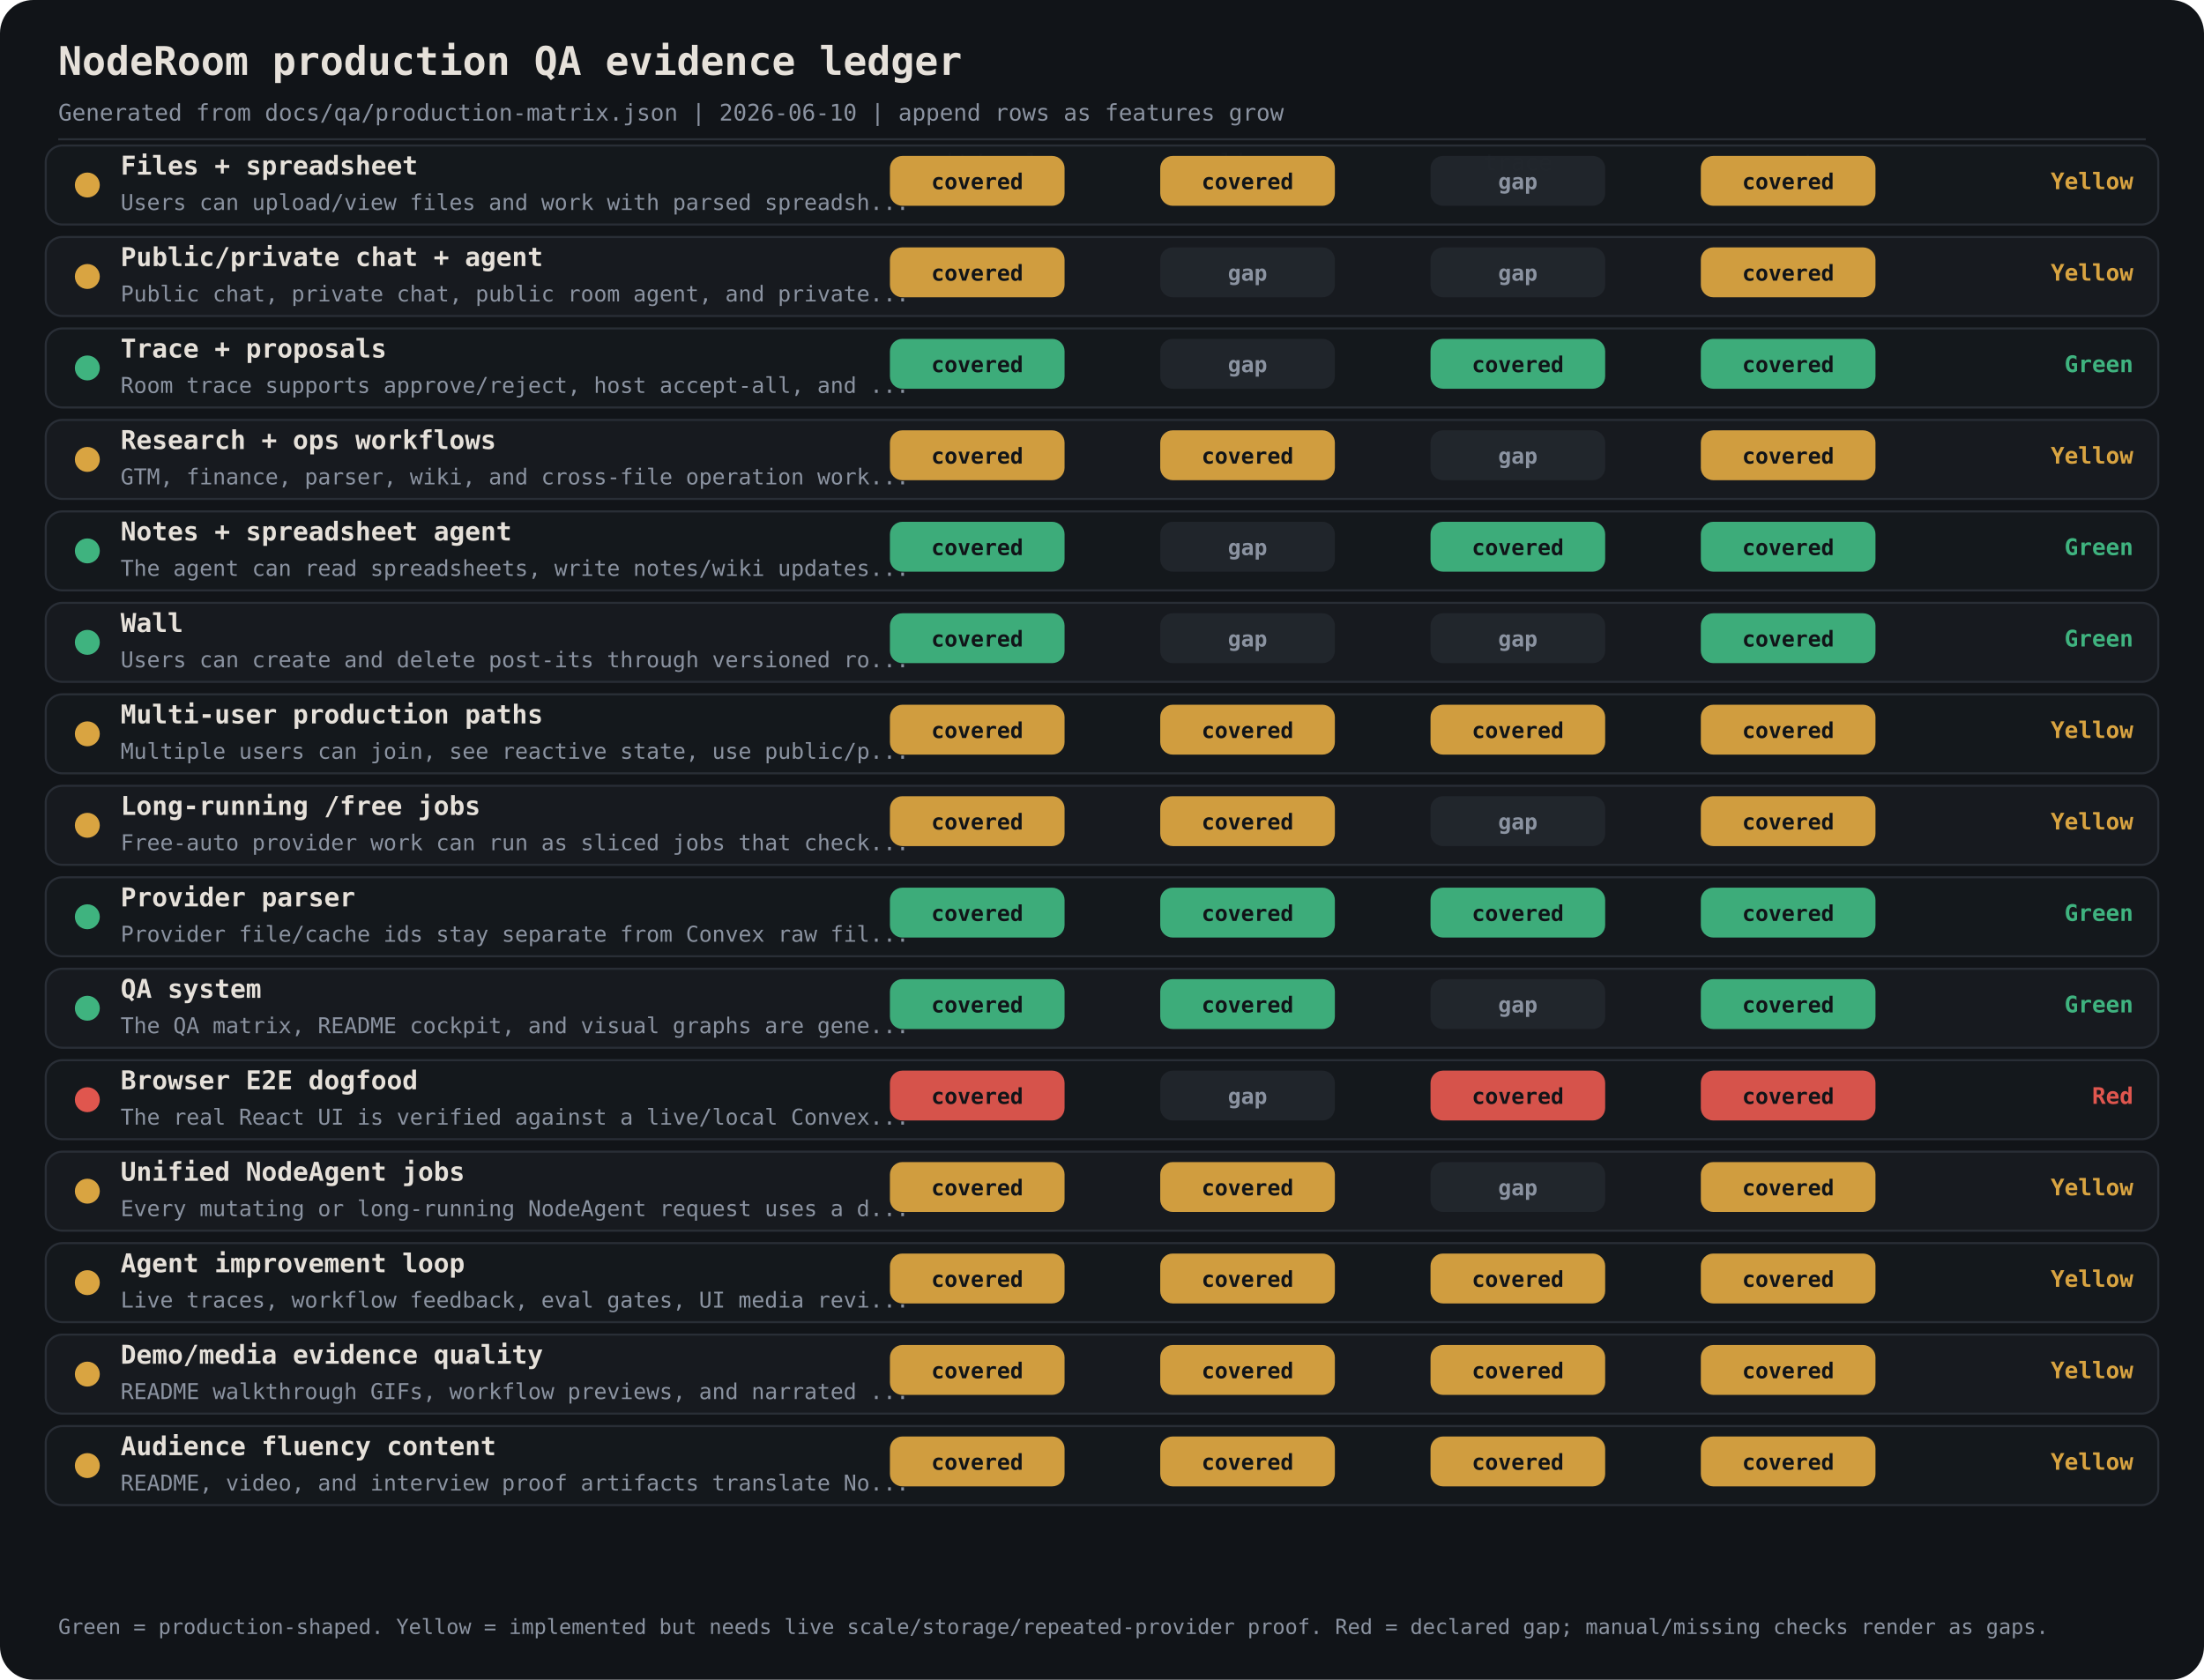
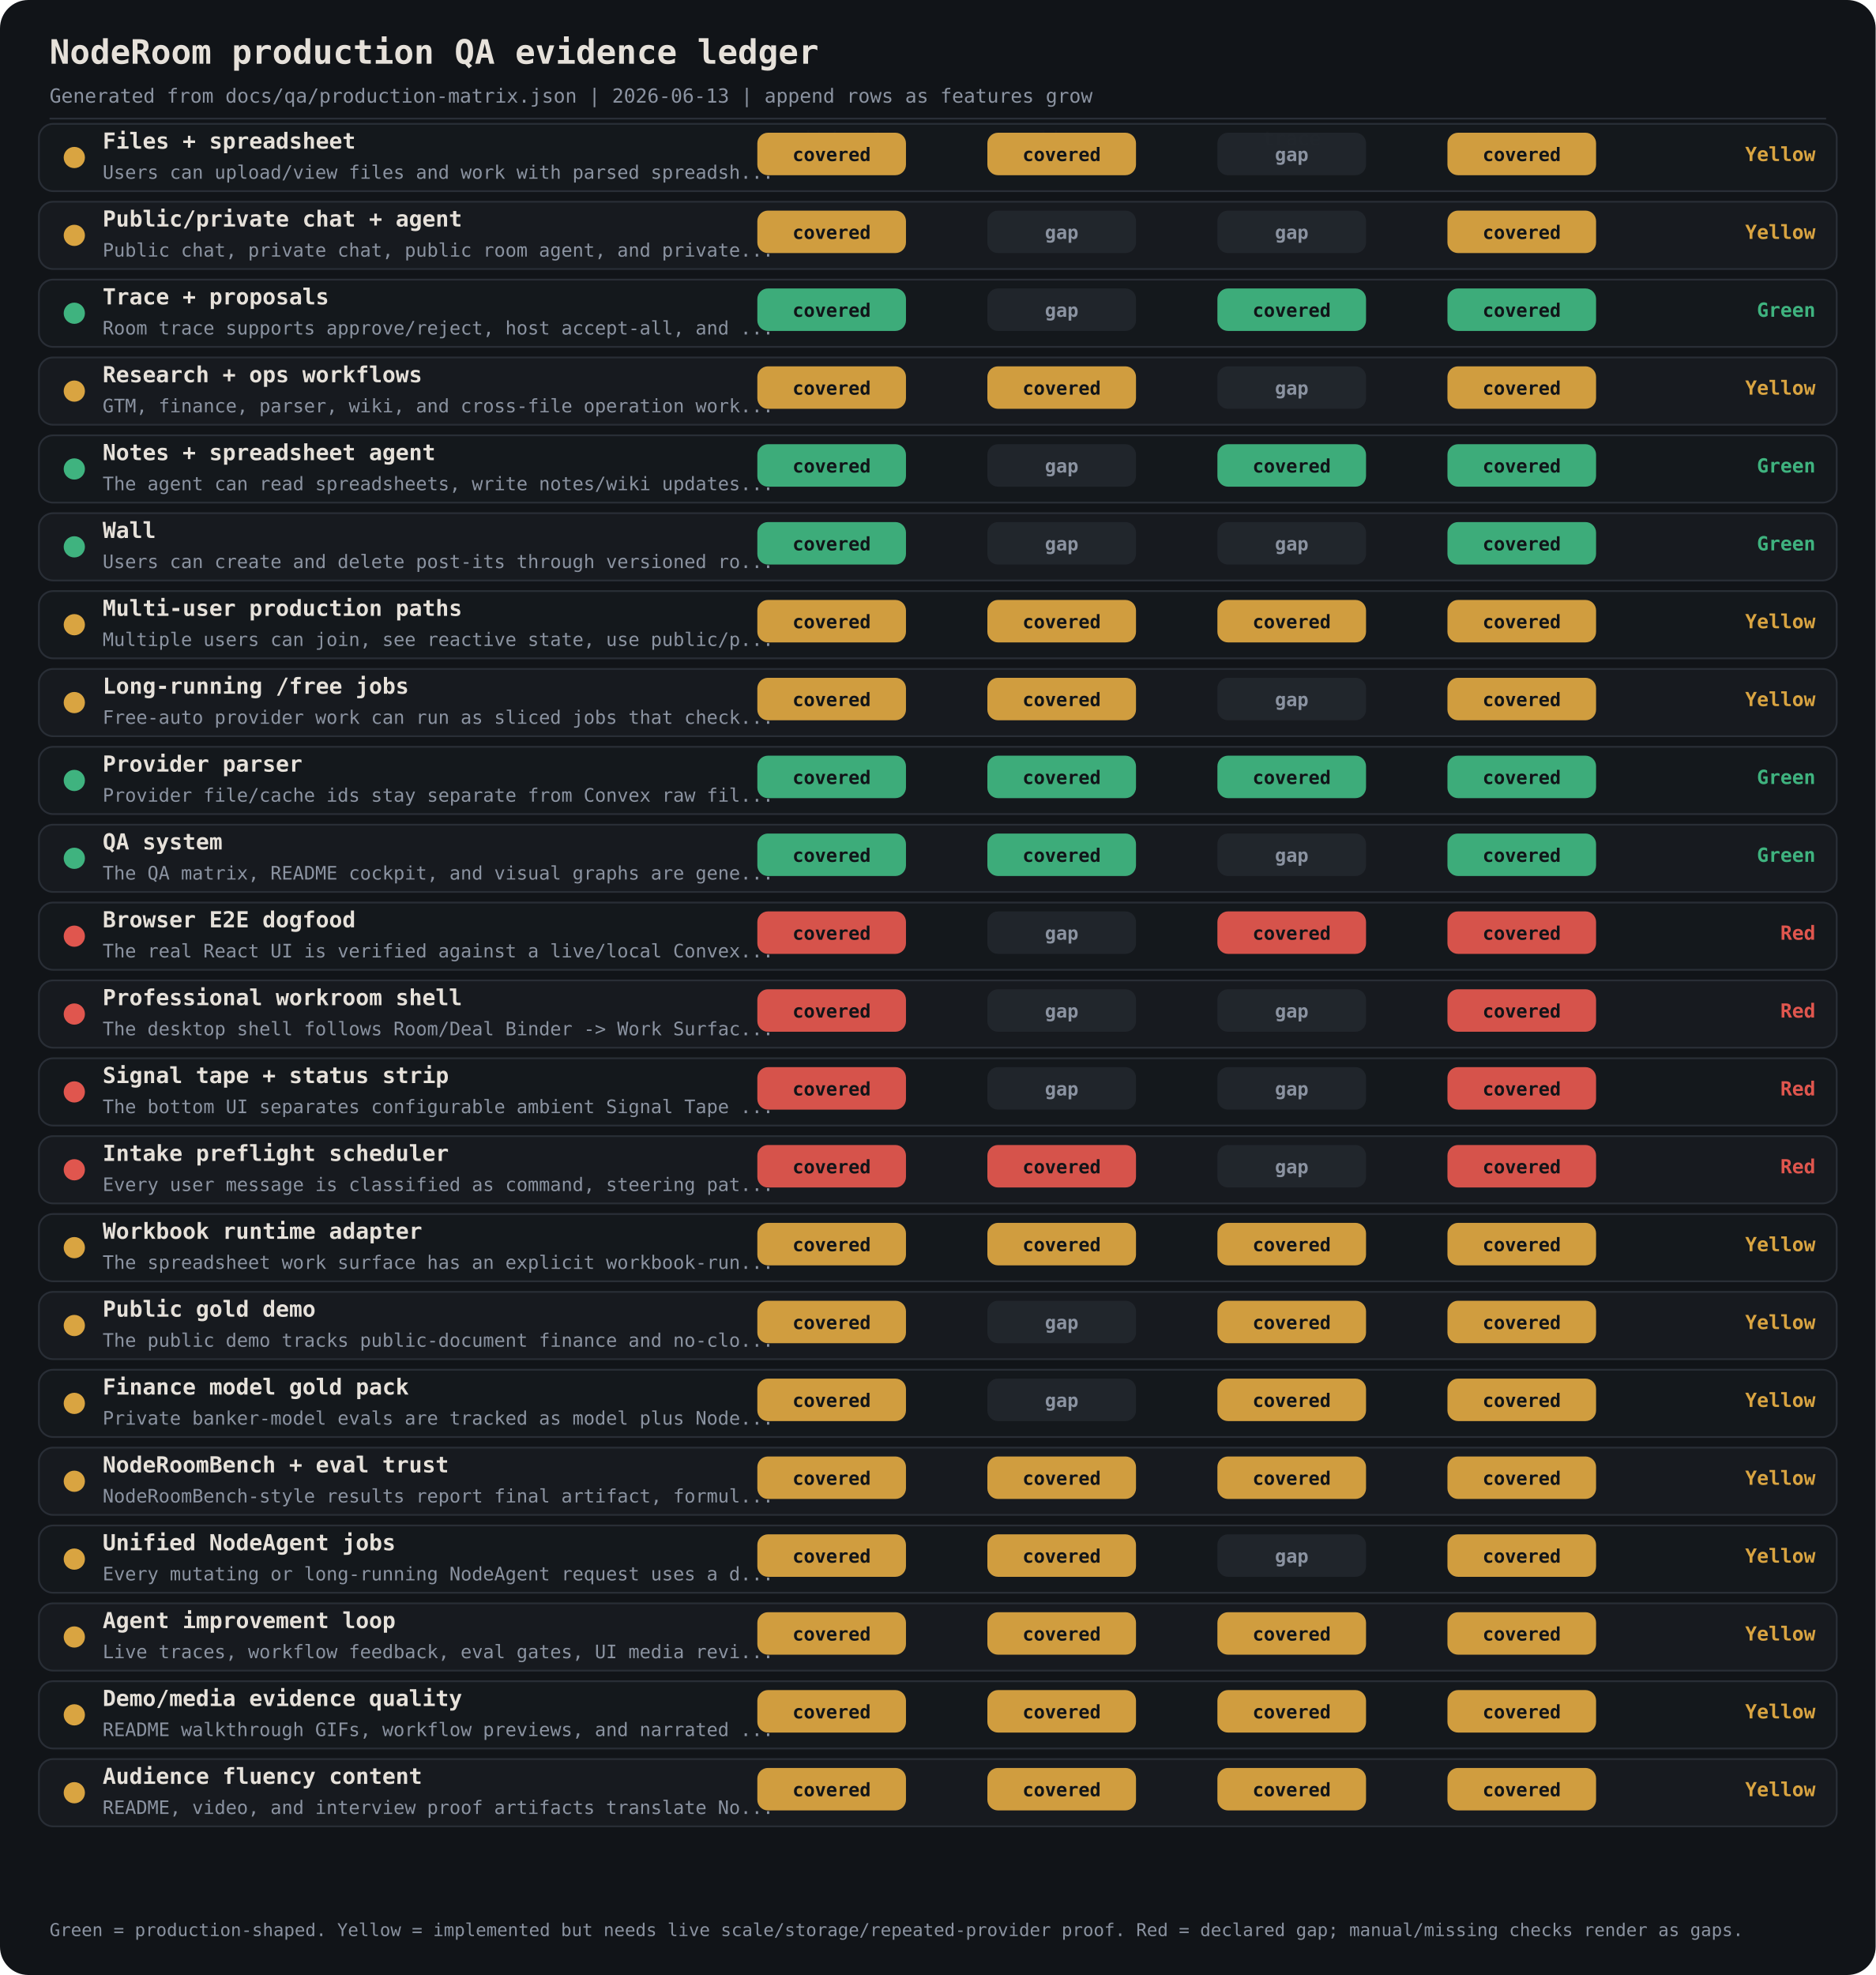
- <svg xmlns="http://www.w3.org/2000/svg" width="1060" height="808" viewBox="0 0 1060 808" font-family="ui-monospace, 'JetBrains Mono', monospace">
-   <rect width="1060" height="808" rx="16" fill="#111418" />
+ <svg xmlns="http://www.w3.org/2000/svg" width="1060" height="1116" viewBox="0 0 1060 1116" font-family="ui-monospace, 'JetBrains Mono', monospace">
+   <rect width="1060" height="1116" rx="16" fill="#111418" />
  <text x="28" y="36" fill="#E6E1DA" font-size="19" font-weight="700">NodeRoom production QA evidence ledger</text>
-   <text x="28" y="58" fill="#8B93A1" font-size="11">Generated from docs/qa/production-matrix.json | 2026-06-10 | append rows as features grow</text>
+   <text x="28" y="58" fill="#8B93A1" font-size="11">Generated from docs/qa/production-matrix.json | 2026-06-13 | append rows as features grow</text>
  <line x1="28" y1="67" x2="1032" y2="67" stroke="#2A2F37" />
  <text x="470" y="82" fill="#8B93A1" font-size="11" text-anchor="middle">unit/eval</text>
  <text x="600" y="82" fill="#8B93A1" font-size="11" text-anchor="middle">live</text>
  <text x="730" y="82" fill="#8B93A1" font-size="11" text-anchor="middle">trace</text>
  <text x="860" y="82" fill="#8B93A1" font-size="11" text-anchor="middle">next</text>
  <rect x="22" y="70" width="1016" height="38" rx="8" fill="#14181D" stroke="#2A2F37" opacity="0.98" />
  <circle cx="42" cy="89" r="6" fill="#D9A441" />
  <text x="58" y="84" fill="#E6E1DA" font-size="12.5" font-weight="700">Files + spreadsheet</text>
  <text x="58" y="101" fill="#8B93A1" font-size="10.5">Users can upload/view files and work with parsed spreadsh...</text>
  <rect x="428" y="75" width="84" height="24" rx="6" fill="#D9A441" opacity="0.95" />
  <text x="470" y="91" fill="#111418" font-size="10.5" font-weight="700" text-anchor="middle">covered</text>
  <rect x="558" y="75" width="84" height="24" rx="6" fill="#D9A441" opacity="0.95" />
  <text x="600" y="91" fill="#111418" font-size="10.5" font-weight="700" text-anchor="middle">covered</text>
  <rect x="688" y="75" width="84" height="24" rx="6" fill="#2A2F37" opacity="0.55" />
  <text x="730" y="91" fill="#8B93A1" font-size="10.5" font-weight="700" text-anchor="middle">gap</text>
  <rect x="818" y="75" width="84" height="24" rx="6" fill="#D9A441" opacity="0.95" />
  <text x="860" y="91" fill="#111418" font-size="10.5" font-weight="700" text-anchor="middle">covered</text>
  <text x="1026" y="91" fill="#D9A441" font-size="11" text-anchor="end" font-weight="700">Yellow</text>
  <rect x="22" y="114" width="1016" height="38" rx="8" fill="#171B20" stroke="#2A2F37" opacity="0.98" />
  <circle cx="42" cy="133" r="6" fill="#D9A441" />
  <text x="58" y="128" fill="#E6E1DA" font-size="12.5" font-weight="700">Public/private chat + agent</text>
  <text x="58" y="145" fill="#8B93A1" font-size="10.5">Public chat, private chat, public room agent, and private...</text>
  <rect x="428" y="119" width="84" height="24" rx="6" fill="#D9A441" opacity="0.95" />
  <text x="470" y="135" fill="#111418" font-size="10.5" font-weight="700" text-anchor="middle">covered</text>
  <rect x="558" y="119" width="84" height="24" rx="6" fill="#2A2F37" opacity="0.55" />
  <text x="600" y="135" fill="#8B93A1" font-size="10.5" font-weight="700" text-anchor="middle">gap</text>
  <rect x="688" y="119" width="84" height="24" rx="6" fill="#2A2F37" opacity="0.55" />
  <text x="730" y="135" fill="#8B93A1" font-size="10.5" font-weight="700" text-anchor="middle">gap</text>
  <rect x="818" y="119" width="84" height="24" rx="6" fill="#D9A441" opacity="0.95" />
  <text x="860" y="135" fill="#111418" font-size="10.5" font-weight="700" text-anchor="middle">covered</text>
  <text x="1026" y="135" fill="#D9A441" font-size="11" text-anchor="end" font-weight="700">Yellow</text>
  <rect x="22" y="158" width="1016" height="38" rx="8" fill="#14181D" stroke="#2A2F37" opacity="0.98" />
  <circle cx="42" cy="177" r="6" fill="#3FB37F" />
  <text x="58" y="172" fill="#E6E1DA" font-size="12.5" font-weight="700">Trace + proposals</text>
  <text x="58" y="189" fill="#8B93A1" font-size="10.5">Room trace supports approve/reject, host accept-all, and ...</text>
  <rect x="428" y="163" width="84" height="24" rx="6" fill="#3FB37F" opacity="0.95" />
  <text x="470" y="179" fill="#111418" font-size="10.5" font-weight="700" text-anchor="middle">covered</text>
  <rect x="558" y="163" width="84" height="24" rx="6" fill="#2A2F37" opacity="0.55" />
  <text x="600" y="179" fill="#8B93A1" font-size="10.5" font-weight="700" text-anchor="middle">gap</text>
  <rect x="688" y="163" width="84" height="24" rx="6" fill="#3FB37F" opacity="0.95" />
  <text x="730" y="179" fill="#111418" font-size="10.5" font-weight="700" text-anchor="middle">covered</text>
  <rect x="818" y="163" width="84" height="24" rx="6" fill="#3FB37F" opacity="0.95" />
  <text x="860" y="179" fill="#111418" font-size="10.5" font-weight="700" text-anchor="middle">covered</text>
  <text x="1026" y="179" fill="#3FB37F" font-size="11" text-anchor="end" font-weight="700">Green</text>
  <rect x="22" y="202" width="1016" height="38" rx="8" fill="#171B20" stroke="#2A2F37" opacity="0.98" />
  <circle cx="42" cy="221" r="6" fill="#D9A441" />
  <text x="58" y="216" fill="#E6E1DA" font-size="12.5" font-weight="700">Research + ops workflows</text>
  <text x="58" y="233" fill="#8B93A1" font-size="10.5">GTM, finance, parser, wiki, and cross-file operation work...</text>
  <rect x="428" y="207" width="84" height="24" rx="6" fill="#D9A441" opacity="0.95" />
  <text x="470" y="223" fill="#111418" font-size="10.5" font-weight="700" text-anchor="middle">covered</text>
  <rect x="558" y="207" width="84" height="24" rx="6" fill="#D9A441" opacity="0.95" />
  <text x="600" y="223" fill="#111418" font-size="10.5" font-weight="700" text-anchor="middle">covered</text>
  <rect x="688" y="207" width="84" height="24" rx="6" fill="#2A2F37" opacity="0.55" />
  <text x="730" y="223" fill="#8B93A1" font-size="10.5" font-weight="700" text-anchor="middle">gap</text>
  <rect x="818" y="207" width="84" height="24" rx="6" fill="#D9A441" opacity="0.95" />
  <text x="860" y="223" fill="#111418" font-size="10.5" font-weight="700" text-anchor="middle">covered</text>
  <text x="1026" y="223" fill="#D9A441" font-size="11" text-anchor="end" font-weight="700">Yellow</text>
  <rect x="22" y="246" width="1016" height="38" rx="8" fill="#14181D" stroke="#2A2F37" opacity="0.98" />
  <circle cx="42" cy="265" r="6" fill="#3FB37F" />
  <text x="58" y="260" fill="#E6E1DA" font-size="12.5" font-weight="700">Notes + spreadsheet agent</text>
  <text x="58" y="277" fill="#8B93A1" font-size="10.5">The agent can read spreadsheets, write notes/wiki updates...</text>
  <rect x="428" y="251" width="84" height="24" rx="6" fill="#3FB37F" opacity="0.95" />
  <text x="470" y="267" fill="#111418" font-size="10.5" font-weight="700" text-anchor="middle">covered</text>
  <rect x="558" y="251" width="84" height="24" rx="6" fill="#2A2F37" opacity="0.55" />
  <text x="600" y="267" fill="#8B93A1" font-size="10.5" font-weight="700" text-anchor="middle">gap</text>
  <rect x="688" y="251" width="84" height="24" rx="6" fill="#3FB37F" opacity="0.95" />
  <text x="730" y="267" fill="#111418" font-size="10.5" font-weight="700" text-anchor="middle">covered</text>
  <rect x="818" y="251" width="84" height="24" rx="6" fill="#3FB37F" opacity="0.95" />
  <text x="860" y="267" fill="#111418" font-size="10.5" font-weight="700" text-anchor="middle">covered</text>
  <text x="1026" y="267" fill="#3FB37F" font-size="11" text-anchor="end" font-weight="700">Green</text>
  <rect x="22" y="290" width="1016" height="38" rx="8" fill="#171B20" stroke="#2A2F37" opacity="0.98" />
  <circle cx="42" cy="309" r="6" fill="#3FB37F" />
  <text x="58" y="304" fill="#E6E1DA" font-size="12.5" font-weight="700">Wall</text>
  <text x="58" y="321" fill="#8B93A1" font-size="10.5">Users can create and delete post-its through versioned ro...</text>
  <rect x="428" y="295" width="84" height="24" rx="6" fill="#3FB37F" opacity="0.95" />
  <text x="470" y="311" fill="#111418" font-size="10.5" font-weight="700" text-anchor="middle">covered</text>
  <rect x="558" y="295" width="84" height="24" rx="6" fill="#2A2F37" opacity="0.55" />
  <text x="600" y="311" fill="#8B93A1" font-size="10.5" font-weight="700" text-anchor="middle">gap</text>
  <rect x="688" y="295" width="84" height="24" rx="6" fill="#2A2F37" opacity="0.55" />
  <text x="730" y="311" fill="#8B93A1" font-size="10.5" font-weight="700" text-anchor="middle">gap</text>
  <rect x="818" y="295" width="84" height="24" rx="6" fill="#3FB37F" opacity="0.95" />
  <text x="860" y="311" fill="#111418" font-size="10.5" font-weight="700" text-anchor="middle">covered</text>
  <text x="1026" y="311" fill="#3FB37F" font-size="11" text-anchor="end" font-weight="700">Green</text>
  <rect x="22" y="334" width="1016" height="38" rx="8" fill="#14181D" stroke="#2A2F37" opacity="0.98" />
  <circle cx="42" cy="353" r="6" fill="#D9A441" />
  <text x="58" y="348" fill="#E6E1DA" font-size="12.5" font-weight="700">Multi-user production paths</text>
  <text x="58" y="365" fill="#8B93A1" font-size="10.5">Multiple users can join, see reactive state, use public/p...</text>
  <rect x="428" y="339" width="84" height="24" rx="6" fill="#D9A441" opacity="0.95" />
  <text x="470" y="355" fill="#111418" font-size="10.5" font-weight="700" text-anchor="middle">covered</text>
  <rect x="558" y="339" width="84" height="24" rx="6" fill="#D9A441" opacity="0.95" />
  <text x="600" y="355" fill="#111418" font-size="10.5" font-weight="700" text-anchor="middle">covered</text>
  <rect x="688" y="339" width="84" height="24" rx="6" fill="#D9A441" opacity="0.95" />
  <text x="730" y="355" fill="#111418" font-size="10.5" font-weight="700" text-anchor="middle">covered</text>
  <rect x="818" y="339" width="84" height="24" rx="6" fill="#D9A441" opacity="0.95" />
  <text x="860" y="355" fill="#111418" font-size="10.5" font-weight="700" text-anchor="middle">covered</text>
  <text x="1026" y="355" fill="#D9A441" font-size="11" text-anchor="end" font-weight="700">Yellow</text>
  <rect x="22" y="378" width="1016" height="38" rx="8" fill="#171B20" stroke="#2A2F37" opacity="0.98" />
  <circle cx="42" cy="397" r="6" fill="#D9A441" />
  <text x="58" y="392" fill="#E6E1DA" font-size="12.5" font-weight="700">Long-running /free jobs</text>
  <text x="58" y="409" fill="#8B93A1" font-size="10.5">Free-auto provider work can run as sliced jobs that check...</text>
  <rect x="428" y="383" width="84" height="24" rx="6" fill="#D9A441" opacity="0.95" />
  <text x="470" y="399" fill="#111418" font-size="10.5" font-weight="700" text-anchor="middle">covered</text>
  <rect x="558" y="383" width="84" height="24" rx="6" fill="#D9A441" opacity="0.95" />
  <text x="600" y="399" fill="#111418" font-size="10.5" font-weight="700" text-anchor="middle">covered</text>
  <rect x="688" y="383" width="84" height="24" rx="6" fill="#2A2F37" opacity="0.55" />
  <text x="730" y="399" fill="#8B93A1" font-size="10.5" font-weight="700" text-anchor="middle">gap</text>
  <rect x="818" y="383" width="84" height="24" rx="6" fill="#D9A441" opacity="0.95" />
  <text x="860" y="399" fill="#111418" font-size="10.5" font-weight="700" text-anchor="middle">covered</text>
  <text x="1026" y="399" fill="#D9A441" font-size="11" text-anchor="end" font-weight="700">Yellow</text>
  <rect x="22" y="422" width="1016" height="38" rx="8" fill="#14181D" stroke="#2A2F37" opacity="0.98" />
  <circle cx="42" cy="441" r="6" fill="#3FB37F" />
  <text x="58" y="436" fill="#E6E1DA" font-size="12.5" font-weight="700">Provider parser</text>
  <text x="58" y="453" fill="#8B93A1" font-size="10.5">Provider file/cache ids stay separate from Convex raw fil...</text>
  <rect x="428" y="427" width="84" height="24" rx="6" fill="#3FB37F" opacity="0.95" />
  <text x="470" y="443" fill="#111418" font-size="10.5" font-weight="700" text-anchor="middle">covered</text>
  <rect x="558" y="427" width="84" height="24" rx="6" fill="#3FB37F" opacity="0.95" />
  <text x="600" y="443" fill="#111418" font-size="10.5" font-weight="700" text-anchor="middle">covered</text>
  <rect x="688" y="427" width="84" height="24" rx="6" fill="#3FB37F" opacity="0.95" />
  <text x="730" y="443" fill="#111418" font-size="10.5" font-weight="700" text-anchor="middle">covered</text>
  <rect x="818" y="427" width="84" height="24" rx="6" fill="#3FB37F" opacity="0.95" />
  <text x="860" y="443" fill="#111418" font-size="10.5" font-weight="700" text-anchor="middle">covered</text>
  <text x="1026" y="443" fill="#3FB37F" font-size="11" text-anchor="end" font-weight="700">Green</text>
  <rect x="22" y="466" width="1016" height="38" rx="8" fill="#171B20" stroke="#2A2F37" opacity="0.98" />
  <circle cx="42" cy="485" r="6" fill="#3FB37F" />
  <text x="58" y="480" fill="#E6E1DA" font-size="12.5" font-weight="700">QA system</text>
  <text x="58" y="497" fill="#8B93A1" font-size="10.5">The QA matrix, README cockpit, and visual graphs are gene...</text>
  <rect x="428" y="471" width="84" height="24" rx="6" fill="#3FB37F" opacity="0.95" />
  <text x="470" y="487" fill="#111418" font-size="10.5" font-weight="700" text-anchor="middle">covered</text>
  <rect x="558" y="471" width="84" height="24" rx="6" fill="#3FB37F" opacity="0.95" />
  <text x="600" y="487" fill="#111418" font-size="10.5" font-weight="700" text-anchor="middle">covered</text>
  <rect x="688" y="471" width="84" height="24" rx="6" fill="#2A2F37" opacity="0.55" />
  <text x="730" y="487" fill="#8B93A1" font-size="10.5" font-weight="700" text-anchor="middle">gap</text>
  <rect x="818" y="471" width="84" height="24" rx="6" fill="#3FB37F" opacity="0.95" />
  <text x="860" y="487" fill="#111418" font-size="10.5" font-weight="700" text-anchor="middle">covered</text>
  <text x="1026" y="487" fill="#3FB37F" font-size="11" text-anchor="end" font-weight="700">Green</text>
  <rect x="22" y="510" width="1016" height="38" rx="8" fill="#14181D" stroke="#2A2F37" opacity="0.98" />
  <circle cx="42" cy="529" r="6" fill="#E0564E" />
  <text x="58" y="524" fill="#E6E1DA" font-size="12.5" font-weight="700">Browser E2E dogfood</text>
  <text x="58" y="541" fill="#8B93A1" font-size="10.5">The real React UI is verified against a live/local Convex...</text>
  <rect x="428" y="515" width="84" height="24" rx="6" fill="#E0564E" opacity="0.95" />
  <text x="470" y="531" fill="#111418" font-size="10.5" font-weight="700" text-anchor="middle">covered</text>
  <rect x="558" y="515" width="84" height="24" rx="6" fill="#2A2F37" opacity="0.55" />
  <text x="600" y="531" fill="#8B93A1" font-size="10.5" font-weight="700" text-anchor="middle">gap</text>
  <rect x="688" y="515" width="84" height="24" rx="6" fill="#E0564E" opacity="0.95" />
  <text x="730" y="531" fill="#111418" font-size="10.5" font-weight="700" text-anchor="middle">covered</text>
  <rect x="818" y="515" width="84" height="24" rx="6" fill="#E0564E" opacity="0.95" />
  <text x="860" y="531" fill="#111418" font-size="10.5" font-weight="700" text-anchor="middle">covered</text>
  <text x="1026" y="531" fill="#E0564E" font-size="11" text-anchor="end" font-weight="700">Red</text>
  <rect x="22" y="554" width="1016" height="38" rx="8" fill="#171B20" stroke="#2A2F37" opacity="0.98" />
-   <circle cx="42" cy="573" r="6" fill="#D9A441" />
-   <text x="58" y="568" fill="#E6E1DA" font-size="12.5" font-weight="700">Unified NodeAgent jobs</text>
-   <text x="58" y="585" fill="#8B93A1" font-size="10.5">Every mutating or long-running NodeAgent request uses a d...</text>
-   <rect x="428" y="559" width="84" height="24" rx="6" fill="#D9A441" opacity="0.95" />
+   <circle cx="42" cy="573" r="6" fill="#E0564E" />
+   <text x="58" y="568" fill="#E6E1DA" font-size="12.5" font-weight="700">Professional workroom shell</text>
+   <text x="58" y="585" fill="#8B93A1" font-size="10.5">The desktop shell follows Room/Deal Binder -&gt; Work Surfac...</text>
+   <rect x="428" y="559" width="84" height="24" rx="6" fill="#E0564E" opacity="0.95" />
  <text x="470" y="575" fill="#111418" font-size="10.5" font-weight="700" text-anchor="middle">covered</text>
-   <rect x="558" y="559" width="84" height="24" rx="6" fill="#D9A441" opacity="0.95" />
-   <text x="600" y="575" fill="#111418" font-size="10.5" font-weight="700" text-anchor="middle">covered</text>
+   <rect x="558" y="559" width="84" height="24" rx="6" fill="#2A2F37" opacity="0.55" />
+   <text x="600" y="575" fill="#8B93A1" font-size="10.5" font-weight="700" text-anchor="middle">gap</text>
  <rect x="688" y="559" width="84" height="24" rx="6" fill="#2A2F37" opacity="0.55" />
  <text x="730" y="575" fill="#8B93A1" font-size="10.5" font-weight="700" text-anchor="middle">gap</text>
-   <rect x="818" y="559" width="84" height="24" rx="6" fill="#D9A441" opacity="0.95" />
+   <rect x="818" y="559" width="84" height="24" rx="6" fill="#E0564E" opacity="0.95" />
  <text x="860" y="575" fill="#111418" font-size="10.5" font-weight="700" text-anchor="middle">covered</text>
-   <text x="1026" y="575" fill="#D9A441" font-size="11" text-anchor="end" font-weight="700">Yellow</text>
+   <text x="1026" y="575" fill="#E0564E" font-size="11" text-anchor="end" font-weight="700">Red</text>
  <rect x="22" y="598" width="1016" height="38" rx="8" fill="#14181D" stroke="#2A2F37" opacity="0.98" />
-   <circle cx="42" cy="617" r="6" fill="#D9A441" />
-   <text x="58" y="612" fill="#E6E1DA" font-size="12.5" font-weight="700">Agent improvement loop</text>
-   <text x="58" y="629" fill="#8B93A1" font-size="10.5">Live traces, workflow feedback, eval gates, UI media revi...</text>
-   <rect x="428" y="603" width="84" height="24" rx="6" fill="#D9A441" opacity="0.95" />
+   <circle cx="42" cy="617" r="6" fill="#E0564E" />
+   <text x="58" y="612" fill="#E6E1DA" font-size="12.5" font-weight="700">Signal tape + status strip</text>
+   <text x="58" y="629" fill="#8B93A1" font-size="10.5">The bottom UI separates configurable ambient Signal Tape ...</text>
+   <rect x="428" y="603" width="84" height="24" rx="6" fill="#E0564E" opacity="0.95" />
  <text x="470" y="619" fill="#111418" font-size="10.5" font-weight="700" text-anchor="middle">covered</text>
-   <rect x="558" y="603" width="84" height="24" rx="6" fill="#D9A441" opacity="0.95" />
-   <text x="600" y="619" fill="#111418" font-size="10.5" font-weight="700" text-anchor="middle">covered</text>
-   <rect x="688" y="603" width="84" height="24" rx="6" fill="#D9A441" opacity="0.95" />
-   <text x="730" y="619" fill="#111418" font-size="10.5" font-weight="700" text-anchor="middle">covered</text>
-   <rect x="818" y="603" width="84" height="24" rx="6" fill="#D9A441" opacity="0.95" />
+   <rect x="558" y="603" width="84" height="24" rx="6" fill="#2A2F37" opacity="0.55" />
+   <text x="600" y="619" fill="#8B93A1" font-size="10.5" font-weight="700" text-anchor="middle">gap</text>
+   <rect x="688" y="603" width="84" height="24" rx="6" fill="#2A2F37" opacity="0.55" />
+   <text x="730" y="619" fill="#8B93A1" font-size="10.5" font-weight="700" text-anchor="middle">gap</text>
+   <rect x="818" y="603" width="84" height="24" rx="6" fill="#E0564E" opacity="0.95" />
  <text x="860" y="619" fill="#111418" font-size="10.5" font-weight="700" text-anchor="middle">covered</text>
-   <text x="1026" y="619" fill="#D9A441" font-size="11" text-anchor="end" font-weight="700">Yellow</text>
+   <text x="1026" y="619" fill="#E0564E" font-size="11" text-anchor="end" font-weight="700">Red</text>
  <rect x="22" y="642" width="1016" height="38" rx="8" fill="#171B20" stroke="#2A2F37" opacity="0.98" />
-   <circle cx="42" cy="661" r="6" fill="#D9A441" />
-   <text x="58" y="656" fill="#E6E1DA" font-size="12.5" font-weight="700">Demo/media evidence quality</text>
-   <text x="58" y="673" fill="#8B93A1" font-size="10.5">README walkthrough GIFs, workflow previews, and narrated ...</text>
-   <rect x="428" y="647" width="84" height="24" rx="6" fill="#D9A441" opacity="0.95" />
+   <circle cx="42" cy="661" r="6" fill="#E0564E" />
+   <text x="58" y="656" fill="#E6E1DA" font-size="12.5" font-weight="700">Intake preflight scheduler</text>
+   <text x="58" y="673" fill="#8B93A1" font-size="10.5">Every user message is classified as command, steering pat...</text>
+   <rect x="428" y="647" width="84" height="24" rx="6" fill="#E0564E" opacity="0.95" />
  <text x="470" y="663" fill="#111418" font-size="10.5" font-weight="700" text-anchor="middle">covered</text>
-   <rect x="558" y="647" width="84" height="24" rx="6" fill="#D9A441" opacity="0.95" />
+   <rect x="558" y="647" width="84" height="24" rx="6" fill="#E0564E" opacity="0.95" />
  <text x="600" y="663" fill="#111418" font-size="10.5" font-weight="700" text-anchor="middle">covered</text>
-   <rect x="688" y="647" width="84" height="24" rx="6" fill="#D9A441" opacity="0.95" />
-   <text x="730" y="663" fill="#111418" font-size="10.5" font-weight="700" text-anchor="middle">covered</text>
-   <rect x="818" y="647" width="84" height="24" rx="6" fill="#D9A441" opacity="0.95" />
+   <rect x="688" y="647" width="84" height="24" rx="6" fill="#2A2F37" opacity="0.55" />
+   <text x="730" y="663" fill="#8B93A1" font-size="10.5" font-weight="700" text-anchor="middle">gap</text>
+   <rect x="818" y="647" width="84" height="24" rx="6" fill="#E0564E" opacity="0.95" />
  <text x="860" y="663" fill="#111418" font-size="10.5" font-weight="700" text-anchor="middle">covered</text>
-   <text x="1026" y="663" fill="#D9A441" font-size="11" text-anchor="end" font-weight="700">Yellow</text>
+   <text x="1026" y="663" fill="#E0564E" font-size="11" text-anchor="end" font-weight="700">Red</text>
  <rect x="22" y="686" width="1016" height="38" rx="8" fill="#14181D" stroke="#2A2F37" opacity="0.98" />
  <circle cx="42" cy="705" r="6" fill="#D9A441" />
-   <text x="58" y="700" fill="#E6E1DA" font-size="12.5" font-weight="700">Audience fluency content</text>
-   <text x="58" y="717" fill="#8B93A1" font-size="10.5">README, video, and interview proof artifacts translate No...</text>
+   <text x="58" y="700" fill="#E6E1DA" font-size="12.5" font-weight="700">Workbook runtime adapter</text>
+   <text x="58" y="717" fill="#8B93A1" font-size="10.5">The spreadsheet work surface has an explicit workbook-run...</text>
  <rect x="428" y="691" width="84" height="24" rx="6" fill="#D9A441" opacity="0.95" />
  <text x="470" y="707" fill="#111418" font-size="10.5" font-weight="700" text-anchor="middle">covered</text>
  <rect x="558" y="691" width="84" height="24" rx="6" fill="#D9A441" opacity="0.95" />
  <text x="600" y="707" fill="#111418" font-size="10.5" font-weight="700" text-anchor="middle">covered</text>
  <rect x="688" y="691" width="84" height="24" rx="6" fill="#D9A441" opacity="0.95" />
  <text x="730" y="707" fill="#111418" font-size="10.5" font-weight="700" text-anchor="middle">covered</text>
  <rect x="818" y="691" width="84" height="24" rx="6" fill="#D9A441" opacity="0.95" />
  <text x="860" y="707" fill="#111418" font-size="10.5" font-weight="700" text-anchor="middle">covered</text>
  <text x="1026" y="707" fill="#D9A441" font-size="11" text-anchor="end" font-weight="700">Yellow</text>
-   <text x="28" y="786" fill="#8B93A1" font-size="10">Green = production-shaped. Yellow = implemented but needs live scale/storage/repeated-provider proof. Red = declared gap; manual/missing checks render as gaps.</text>
+   <rect x="22" y="730" width="1016" height="38" rx="8" fill="#171B20" stroke="#2A2F37" opacity="0.98" />
+   <circle cx="42" cy="749" r="6" fill="#D9A441" />
+   <text x="58" y="744" fill="#E6E1DA" font-size="12.5" font-weight="700">Public gold demo</text>
+   <text x="58" y="761" fill="#8B93A1" font-size="10.5">The public demo tracks public-document finance and no-clo...</text>
+   <rect x="428" y="735" width="84" height="24" rx="6" fill="#D9A441" opacity="0.95" />
+   <text x="470" y="751" fill="#111418" font-size="10.5" font-weight="700" text-anchor="middle">covered</text>
+   <rect x="558" y="735" width="84" height="24" rx="6" fill="#2A2F37" opacity="0.55" />
+   <text x="600" y="751" fill="#8B93A1" font-size="10.5" font-weight="700" text-anchor="middle">gap</text>
+   <rect x="688" y="735" width="84" height="24" rx="6" fill="#D9A441" opacity="0.95" />
+   <text x="730" y="751" fill="#111418" font-size="10.5" font-weight="700" text-anchor="middle">covered</text>
+   <rect x="818" y="735" width="84" height="24" rx="6" fill="#D9A441" opacity="0.95" />
+   <text x="860" y="751" fill="#111418" font-size="10.5" font-weight="700" text-anchor="middle">covered</text>
+   <text x="1026" y="751" fill="#D9A441" font-size="11" text-anchor="end" font-weight="700">Yellow</text>
+   <rect x="22" y="774" width="1016" height="38" rx="8" fill="#14181D" stroke="#2A2F37" opacity="0.98" />
+   <circle cx="42" cy="793" r="6" fill="#D9A441" />
+   <text x="58" y="788" fill="#E6E1DA" font-size="12.5" font-weight="700">Finance model gold pack</text>
+   <text x="58" y="805" fill="#8B93A1" font-size="10.5">Private banker-model evals are tracked as model plus Node...</text>
+   <rect x="428" y="779" width="84" height="24" rx="6" fill="#D9A441" opacity="0.95" />
+   <text x="470" y="795" fill="#111418" font-size="10.5" font-weight="700" text-anchor="middle">covered</text>
+   <rect x="558" y="779" width="84" height="24" rx="6" fill="#2A2F37" opacity="0.55" />
+   <text x="600" y="795" fill="#8B93A1" font-size="10.5" font-weight="700" text-anchor="middle">gap</text>
+   <rect x="688" y="779" width="84" height="24" rx="6" fill="#D9A441" opacity="0.95" />
+   <text x="730" y="795" fill="#111418" font-size="10.5" font-weight="700" text-anchor="middle">covered</text>
+   <rect x="818" y="779" width="84" height="24" rx="6" fill="#D9A441" opacity="0.95" />
+   <text x="860" y="795" fill="#111418" font-size="10.5" font-weight="700" text-anchor="middle">covered</text>
+   <text x="1026" y="795" fill="#D9A441" font-size="11" text-anchor="end" font-weight="700">Yellow</text>
+   <rect x="22" y="818" width="1016" height="38" rx="8" fill="#171B20" stroke="#2A2F37" opacity="0.98" />
+   <circle cx="42" cy="837" r="6" fill="#D9A441" />
+   <text x="58" y="832" fill="#E6E1DA" font-size="12.5" font-weight="700">NodeRoomBench + eval trust</text>
+   <text x="58" y="849" fill="#8B93A1" font-size="10.5">NodeRoomBench-style results report final artifact, formul...</text>
+   <rect x="428" y="823" width="84" height="24" rx="6" fill="#D9A441" opacity="0.95" />
+   <text x="470" y="839" fill="#111418" font-size="10.5" font-weight="700" text-anchor="middle">covered</text>
+   <rect x="558" y="823" width="84" height="24" rx="6" fill="#D9A441" opacity="0.95" />
+   <text x="600" y="839" fill="#111418" font-size="10.5" font-weight="700" text-anchor="middle">covered</text>
+   <rect x="688" y="823" width="84" height="24" rx="6" fill="#D9A441" opacity="0.95" />
+   <text x="730" y="839" fill="#111418" font-size="10.5" font-weight="700" text-anchor="middle">covered</text>
+   <rect x="818" y="823" width="84" height="24" rx="6" fill="#D9A441" opacity="0.95" />
+   <text x="860" y="839" fill="#111418" font-size="10.5" font-weight="700" text-anchor="middle">covered</text>
+   <text x="1026" y="839" fill="#D9A441" font-size="11" text-anchor="end" font-weight="700">Yellow</text>
+   <rect x="22" y="862" width="1016" height="38" rx="8" fill="#14181D" stroke="#2A2F37" opacity="0.98" />
+   <circle cx="42" cy="881" r="6" fill="#D9A441" />
+   <text x="58" y="876" fill="#E6E1DA" font-size="12.5" font-weight="700">Unified NodeAgent jobs</text>
+   <text x="58" y="893" fill="#8B93A1" font-size="10.5">Every mutating or long-running NodeAgent request uses a d...</text>
+   <rect x="428" y="867" width="84" height="24" rx="6" fill="#D9A441" opacity="0.95" />
+   <text x="470" y="883" fill="#111418" font-size="10.5" font-weight="700" text-anchor="middle">covered</text>
+   <rect x="558" y="867" width="84" height="24" rx="6" fill="#D9A441" opacity="0.95" />
+   <text x="600" y="883" fill="#111418" font-size="10.5" font-weight="700" text-anchor="middle">covered</text>
+   <rect x="688" y="867" width="84" height="24" rx="6" fill="#2A2F37" opacity="0.55" />
+   <text x="730" y="883" fill="#8B93A1" font-size="10.5" font-weight="700" text-anchor="middle">gap</text>
+   <rect x="818" y="867" width="84" height="24" rx="6" fill="#D9A441" opacity="0.95" />
+   <text x="860" y="883" fill="#111418" font-size="10.5" font-weight="700" text-anchor="middle">covered</text>
+   <text x="1026" y="883" fill="#D9A441" font-size="11" text-anchor="end" font-weight="700">Yellow</text>
+   <rect x="22" y="906" width="1016" height="38" rx="8" fill="#171B20" stroke="#2A2F37" opacity="0.98" />
+   <circle cx="42" cy="925" r="6" fill="#D9A441" />
+   <text x="58" y="920" fill="#E6E1DA" font-size="12.5" font-weight="700">Agent improvement loop</text>
+   <text x="58" y="937" fill="#8B93A1" font-size="10.5">Live traces, workflow feedback, eval gates, UI media revi...</text>
+   <rect x="428" y="911" width="84" height="24" rx="6" fill="#D9A441" opacity="0.95" />
+   <text x="470" y="927" fill="#111418" font-size="10.5" font-weight="700" text-anchor="middle">covered</text>
+   <rect x="558" y="911" width="84" height="24" rx="6" fill="#D9A441" opacity="0.95" />
+   <text x="600" y="927" fill="#111418" font-size="10.5" font-weight="700" text-anchor="middle">covered</text>
+   <rect x="688" y="911" width="84" height="24" rx="6" fill="#D9A441" opacity="0.95" />
+   <text x="730" y="927" fill="#111418" font-size="10.5" font-weight="700" text-anchor="middle">covered</text>
+   <rect x="818" y="911" width="84" height="24" rx="6" fill="#D9A441" opacity="0.95" />
+   <text x="860" y="927" fill="#111418" font-size="10.5" font-weight="700" text-anchor="middle">covered</text>
+   <text x="1026" y="927" fill="#D9A441" font-size="11" text-anchor="end" font-weight="700">Yellow</text>
+   <rect x="22" y="950" width="1016" height="38" rx="8" fill="#14181D" stroke="#2A2F37" opacity="0.98" />
+   <circle cx="42" cy="969" r="6" fill="#D9A441" />
+   <text x="58" y="964" fill="#E6E1DA" font-size="12.5" font-weight="700">Demo/media evidence quality</text>
+   <text x="58" y="981" fill="#8B93A1" font-size="10.5">README walkthrough GIFs, workflow previews, and narrated ...</text>
+   <rect x="428" y="955" width="84" height="24" rx="6" fill="#D9A441" opacity="0.95" />
+   <text x="470" y="971" fill="#111418" font-size="10.5" font-weight="700" text-anchor="middle">covered</text>
+   <rect x="558" y="955" width="84" height="24" rx="6" fill="#D9A441" opacity="0.95" />
+   <text x="600" y="971" fill="#111418" font-size="10.5" font-weight="700" text-anchor="middle">covered</text>
+   <rect x="688" y="955" width="84" height="24" rx="6" fill="#D9A441" opacity="0.95" />
+   <text x="730" y="971" fill="#111418" font-size="10.5" font-weight="700" text-anchor="middle">covered</text>
+   <rect x="818" y="955" width="84" height="24" rx="6" fill="#D9A441" opacity="0.95" />
+   <text x="860" y="971" fill="#111418" font-size="10.5" font-weight="700" text-anchor="middle">covered</text>
+   <text x="1026" y="971" fill="#D9A441" font-size="11" text-anchor="end" font-weight="700">Yellow</text>
+   <rect x="22" y="994" width="1016" height="38" rx="8" fill="#171B20" stroke="#2A2F37" opacity="0.98" />
+   <circle cx="42" cy="1013" r="6" fill="#D9A441" />
+   <text x="58" y="1008" fill="#E6E1DA" font-size="12.5" font-weight="700">Audience fluency content</text>
+   <text x="58" y="1025" fill="#8B93A1" font-size="10.5">README, video, and interview proof artifacts translate No...</text>
+   <rect x="428" y="999" width="84" height="24" rx="6" fill="#D9A441" opacity="0.95" />
+   <text x="470" y="1015" fill="#111418" font-size="10.5" font-weight="700" text-anchor="middle">covered</text>
+   <rect x="558" y="999" width="84" height="24" rx="6" fill="#D9A441" opacity="0.95" />
+   <text x="600" y="1015" fill="#111418" font-size="10.5" font-weight="700" text-anchor="middle">covered</text>
+   <rect x="688" y="999" width="84" height="24" rx="6" fill="#D9A441" opacity="0.95" />
+   <text x="730" y="1015" fill="#111418" font-size="10.5" font-weight="700" text-anchor="middle">covered</text>
+   <rect x="818" y="999" width="84" height="24" rx="6" fill="#D9A441" opacity="0.95" />
+   <text x="860" y="1015" fill="#111418" font-size="10.5" font-weight="700" text-anchor="middle">covered</text>
+   <text x="1026" y="1015" fill="#D9A441" font-size="11" text-anchor="end" font-weight="700">Yellow</text>
+   <text x="28" y="1094" fill="#8B93A1" font-size="10">Green = production-shaped. Yellow = implemented but needs live scale/storage/repeated-provider proof. Red = declared gap; manual/missing checks render as gaps.</text>
</svg>
